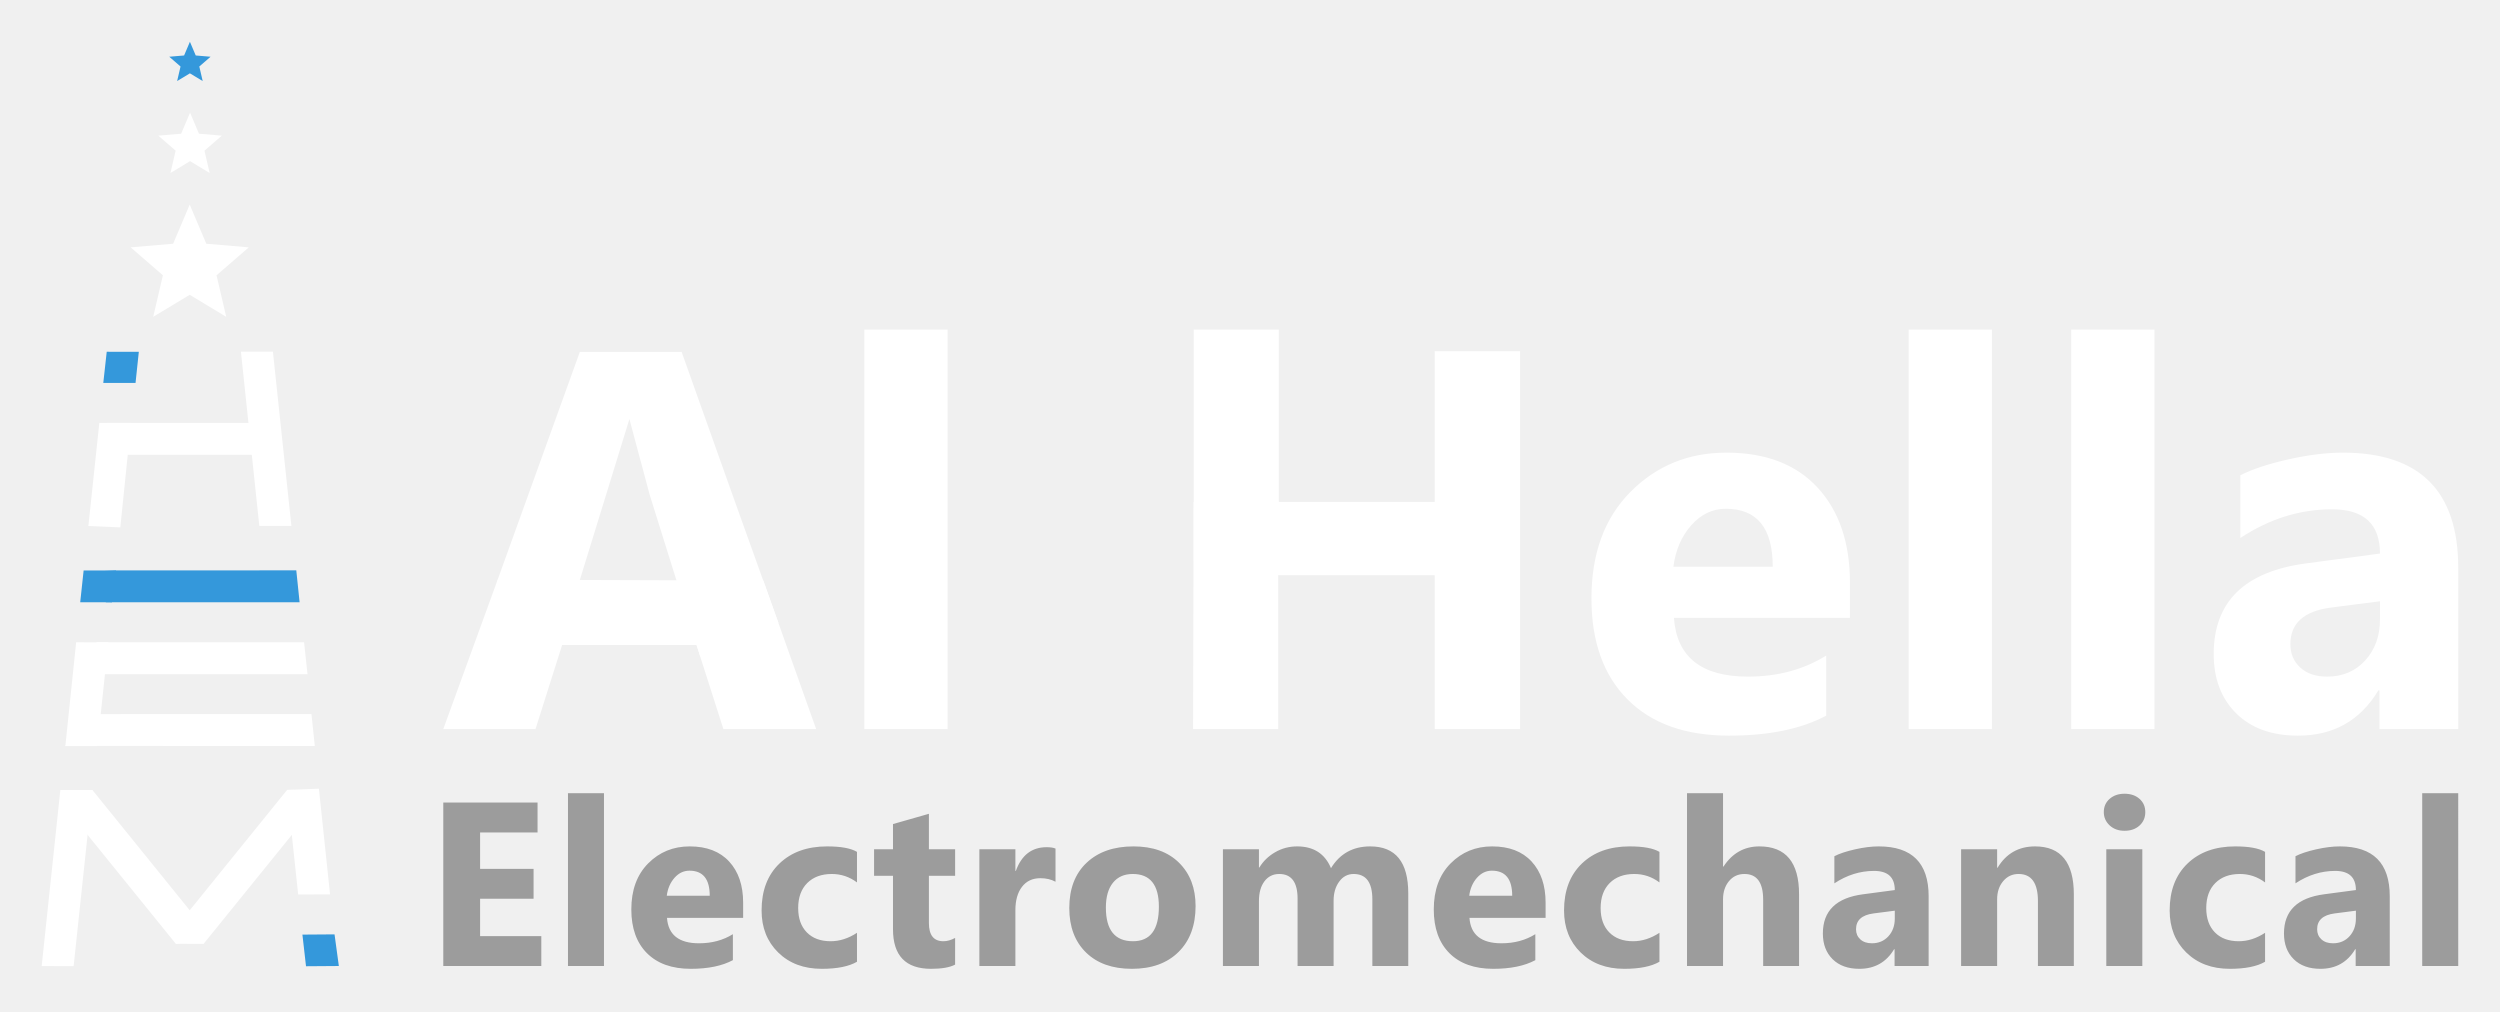
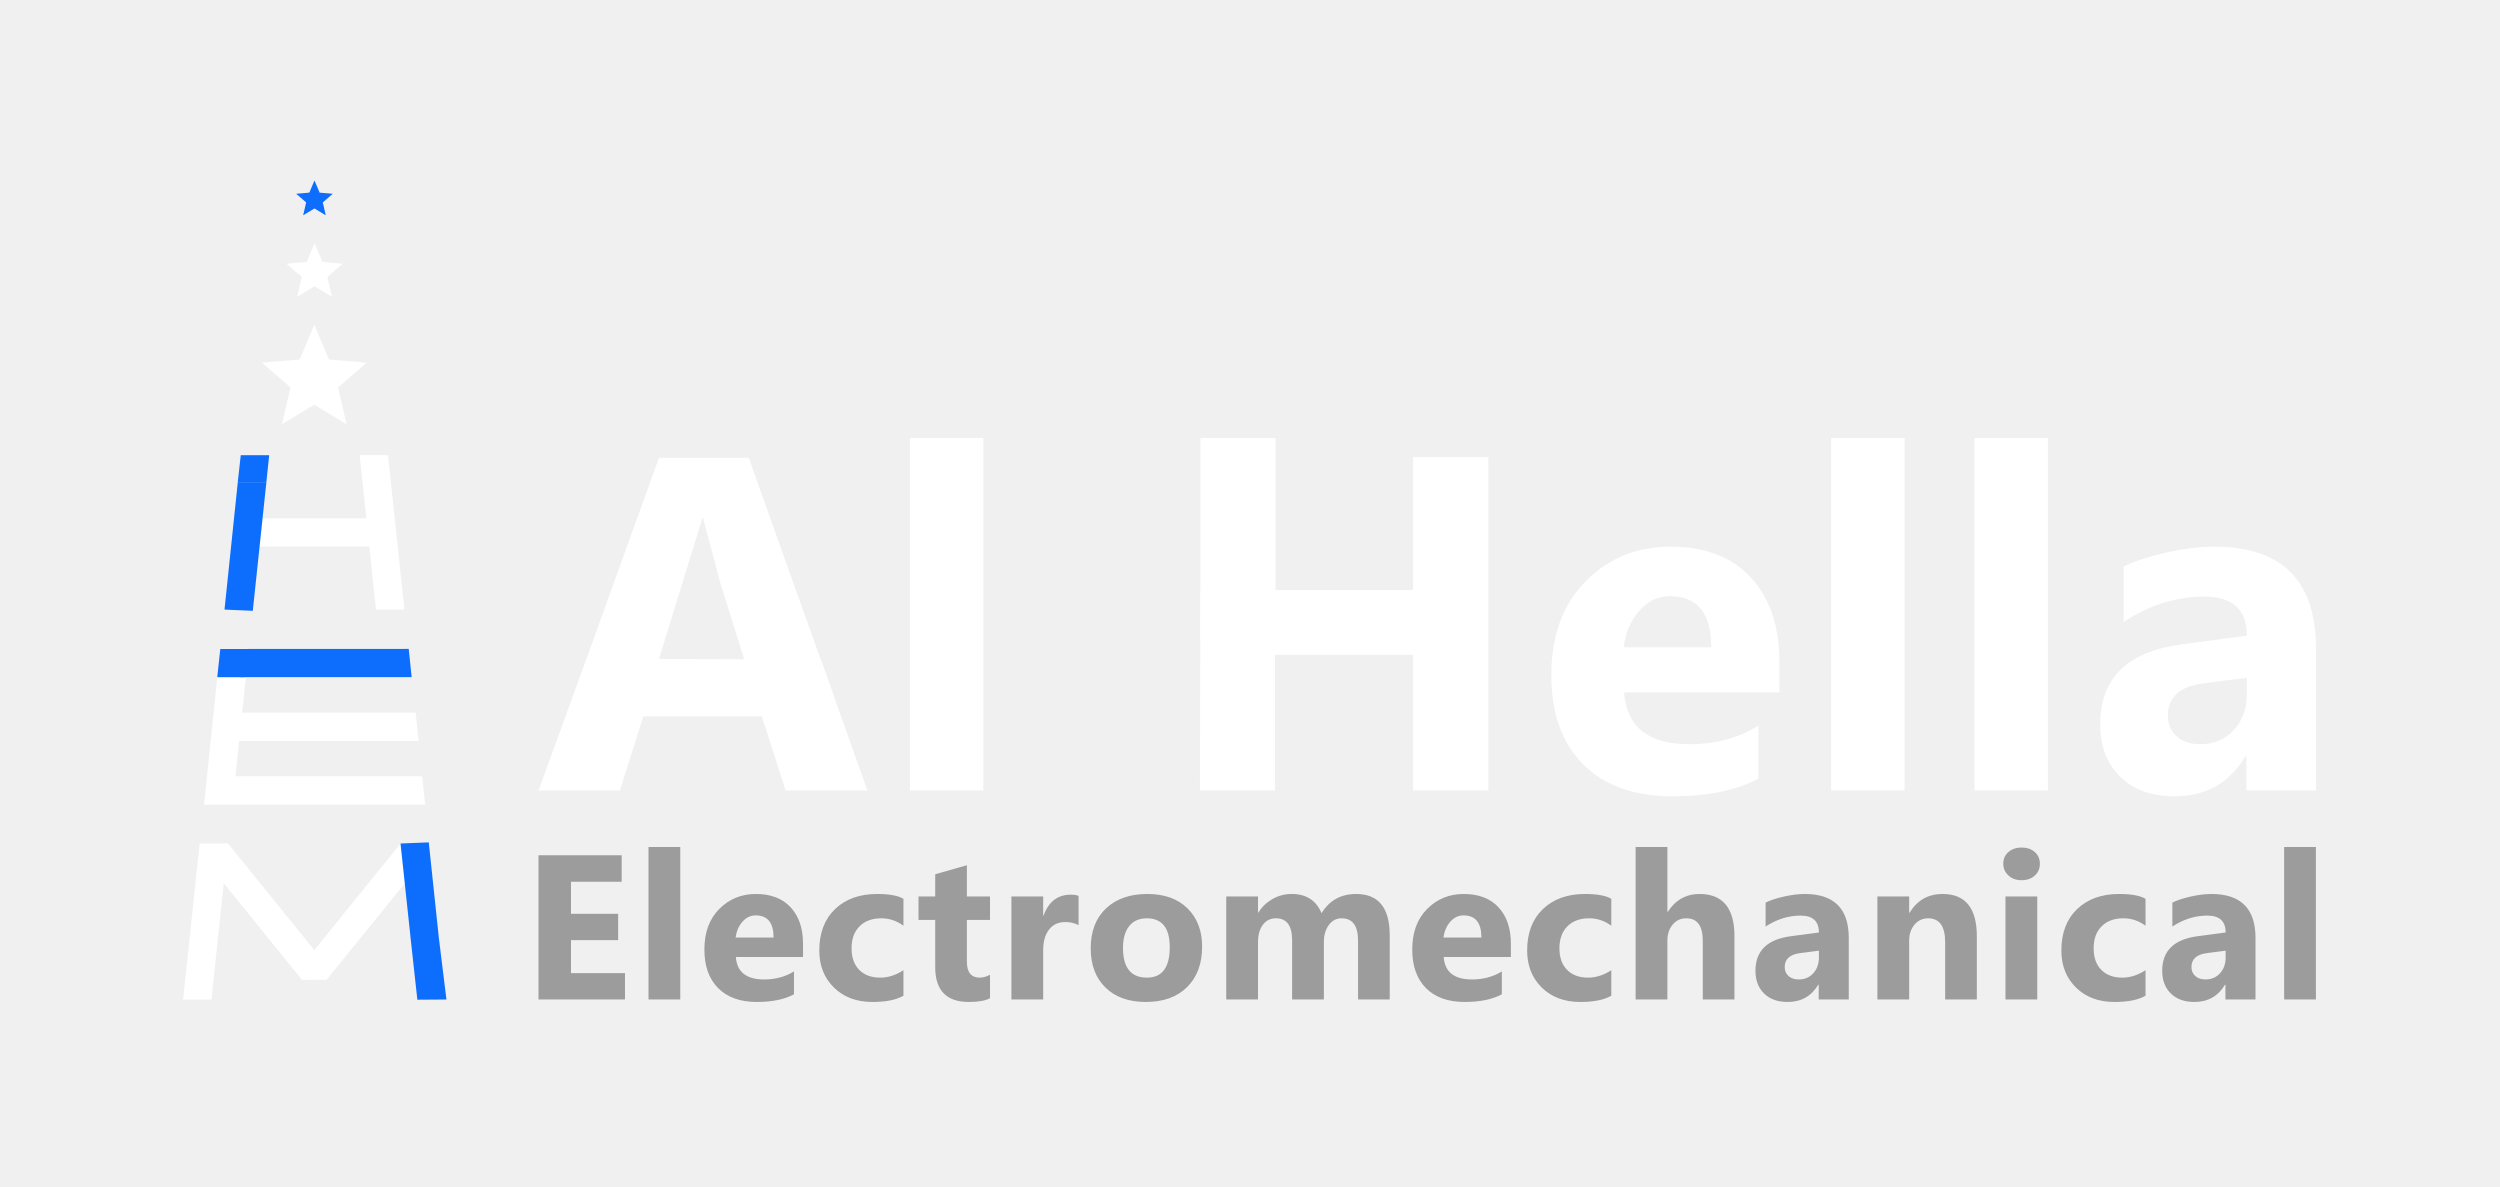
- <svg xmlns="http://www.w3.org/2000/svg" width="11971.31" height="4842.221" viewBox="0 0 11971.31 4842.221">
-   <g id="al_hella_logo_white" transform="translate(-1544 21854)">
-     <rect id="Rectangle_47" data-name="Rectangle 47" width="11971.31" height="4842.22" transform="translate(1544 -21854)" fill="none" />
-     <g id="al_hella_logo_white-2" data-name="al_hella_logo_white" transform="translate(165.563 -23760.779)">
-       <g id="Group_59" data-name="Group 59" transform="translate(1578.438 2106.779)">
-         <g id="Group_58" data-name="Group 58" transform="translate(425.663 0)">
-           <path id="Icon_material-star" data-name="Icon material-star" d="M285.783,434.81l174.76,105.478-46.376-198.8,154.4-133.756-203.321-17.25L285.783,3,206.321,190.485,3,207.735,157.4,341.491l-46.376,198.8Z" transform="translate(-3 776.76)" fill="#fff" />
-           <path id="Icon_material-star-2" data-name="Icon material-star" d="M155,235.109l93.938,56.7L224.013,184.948l82.994-71.9-109.29-9.272L155,3,112.29,103.778,3,113.05l82.994,71.9L61.065,291.806Z" transform="translate(129.431 336.529)" fill="#fff" />
-           <path id="Icon_material-star-3" data-name="Icon material-star" d="M102,154.176,163.186,191.1l-16.236-69.6L201,74.678l-71.183-6.039L102,3,74.183,68.639,3,74.678l54.055,46.828L40.819,191.1Z" transform="translate(181.751 -3)" fill="#3498db" />
+ <svg xmlns="http://www.w3.org/2000/svg" width="13571.31" height="6442.221" viewBox="0 0 13571.31 6442.221">
+   <defs>
+     <clipPath id="clip-Al_Hella_Electromechanical_White">
+       <rect width="13571.31" height="6442.22" />
+     </clipPath>
+   </defs>
+   <g id="Al_Hella_Electromechanical_White" data-name="Al Hella Electromechanical_White" clip-path="url(#clip-Al_Hella_Electromechanical_White)">
+     <g id="al_hella_logo_black" transform="translate(-577.747 -1106.779)">
+       <g id="primary_color_logo_for_dark" transform="translate(1572.177 2086.586)">
+         <g id="Group_58" data-name="Group 58" transform="translate(427.614)">
+           <path id="Icon_material-star" data-name="Icon material-star" d="M287.079,436.79,462.641,542.751,416.052,343.043l155.107-134.37L366.906,191.345,287.079,3,207.253,191.345,3,208.674l155.107,134.37L111.518,542.751Z" transform="translate(-3 780.335)" fill="#fff" />
+           <path id="Icon_material-star-2" data-name="Icon material-star" d="M155.7,236.173l94.369,56.957L225.026,185.782,308.4,113.555,198.609,104.24,155.7,3,112.792,104.24,3,113.555l83.374,72.227L61.332,293.131Z" transform="translate(130.038 338.086)" fill="#fff" />
+           <path id="Icon_material-star-3" data-name="Icon material-star" d="M102.456,154.87l61.464,37.1-16.311-69.918,54.3-47.043L130.4,68.939,102.456,3,74.509,68.939,3,75.006l54.3,47.043L40.992,191.967Z" transform="translate(182.598 -3)" fill="#0d6efd" />
        </g>
-         <g id="Group_57" data-name="Group 57" transform="translate(0 3539.732)">
-           <path id="Path_45" data-name="Path 45" d="M152.8,0l-.706,847.7L0,863.683.355,16.015Z" transform="matrix(0.995, 0.105, -0.105, 0.995, 90.279, 27.072)" fill="#fff" />
-           <path id="Path_55" data-name="Path 55" d="M153.053,55.377l-.259,868.967L93.262,934.815.036,879.435l.022-9.83L0,0,135.8,41.408Z" transform="translate(88.437 96.336) rotate(-39)" fill="#fff" />
-           <path id="Path_45-2" data-name="Path 45" d="M152.444,518.969,151.8,29.285l-.018-13.374L.008,0,0,508.834Z" transform="matrix(-0.995, 0.105, -0.105, -0.995, 1380.504, 543.235)" fill="#fff" />
-           <path id="Path_55-2" data-name="Path 55" d="M153.079,824.277l-.3-761.348.013-38.085L.064,0,0,879.638l125.6-33.107Z" transform="translate(774.881 779.943) rotate(-141)" fill="#fff" />
-           <path id="Path_87" data-name="Path 87" d="M152.039,133.4,152.23.55,0,0V133.513Z" transform="translate(775.425 627.723) rotate(90)" fill="#fff" />
-           <path id="Path_89" data-name="Path 89" d="M157.635,167.757l-1.27-152.411L0,0,4.627,152.741Z" transform="matrix(-0.995, 0.105, -0.105, -0.995, 1422.561, 886.012)" fill="#3498db" />
+         <g id="Group_57" data-name="Group 57" transform="translate(0 3555.963)">
+           <path id="Path_45" data-name="Path 45" d="M153.5,0l-.709,851.591L0,867.643.357,16.089Z" transform="matrix(0.995, 0.105, -0.105, 0.995, 90.693, 27.196)" fill="#fff" />
+           <path id="Path_55" data-name="Path 55" d="M153.754,55.631l-.26,872.951L93.69,939.1.036,883.468l.022-9.875L0,0,136.425,41.6Z" transform="translate(88.843 96.778) rotate(-39)" fill="#fff" />
+           <path id="Path_55-2" data-name="Path 55" d="M153.781,828.056l-.3-764.839.013-38.26L.064,0,0,883.671l126.173-33.259Z" transform="translate(778.434 783.519) rotate(-141)" fill="#fff" />
+           <path id="Path_87" data-name="Path 87" d="M152.737,134.015,152.928.553,0,0V134.125Z" transform="translate(778.98 630.602) rotate(90)" fill="#fff" />
+           <path id="Path_89" data-name="Path 89" d="M158.5,363.541,157.082,15.417,0,0,6.022,346.971Z" transform="matrix(-0.995, 0.105, -0.105, -0.995, 1429.084, 890.075)" fill="#0d6efd" />
+           <path id="Path_45-2" data-name="Path 45" d="M153.143,521.349,152.5,29.419l-.018-13.435L.008,0,0,511.168Z" transform="matrix(-0.995, 0.105, -0.105, -0.995, 1386.834, 545.726)" fill="#0d6efd" />
        </g>
-         <g id="Group_56" data-name="Group 56" transform="translate(112.477 2515.383)">
-           <path id="Path_46" data-name="Path 46" d="M154.4,0l-3.254,153.641L0,169.528.281,16.2Z" transform="matrix(0.995, 0.105, -0.105, 0.995, 89.414, 0)" fill="#3498db" />
-           <path id="Path_49" data-name="Path 49" d="M152.707,0V927.745L4.032,952.341.343,880.427,0,15.8Z" transform="translate(1122.11 15.767) rotate(90)" fill="#3498db" />
-           <path id="Path_50" data-name="Path 50" d="M152.884,0l-.252,1194.526L.155,1094.495,0,16.006Z" transform="translate(1194.954 703.966) rotate(90)" fill="#fff" />
-           <path id="Path_51" data-name="Path 51" d="M152.886,0V984.706L.157,1010.313,0,16.444Z" transform="translate(1160.029 360.068) rotate(90)" fill="#fff" />
-           <path id="Path_90" data-name="Path 90" d="M153.257,0l-.349,499.388-152.226,16L0,16.108l97.019-10.2Z" transform="matrix(0.995, 0.105, -0.105, 0.995, 53.873, 344.246)" fill="#fff" />
+         <g id="Group_56" data-name="Group 56" transform="translate(112.992 2526.918)">
+           <path id="Path_50" data-name="Path 50" d="M153.585,0l-.253,1200L.155,1099.513,0,16.079Z" transform="translate(1200.433 707.193) rotate(90)" fill="#fff" />
+           <path id="Path_51" data-name="Path 51" d="M153.587,0V989.221L.158,1014.945,0,16.52Z" transform="translate(1165.348 361.719) rotate(90)" fill="#fff" />
+           <path id="Path_90" data-name="Path 90" d="M153.959,0l-.35,700.461L.685,722.9-.616,22.609,97.464,8.291Z" transform="matrix(0.995, 0.105, -0.105, 0.995, 75.564, 141.796)" fill="#fff" />
+           <path id="Path_46" data-name="Path 46" d="M155.108,0l-3.269,154.346L0,170.3.282,16.273Z" transform="matrix(0.995, 0.105, -0.105, 0.995, 89.824, 0)" fill="#0d6efd" />
+           <path id="Path_49" data-name="Path 49" d="M153.407,0V932L4.051,956.708.345,884.463,0,15.87Z" transform="translate(1127.255 15.839) rotate(90)" fill="#0d6efd" />
        </g>
-         <g id="Group_55" data-name="Group 55" transform="translate(223.462 1468.391)">
-           <path id="Path_47" data-name="Path 47" d="M153.494,0l-.011,149.844L0,165.975.733,16.056Z" transform="matrix(0.995, 0.105, -0.105, 0.995, 88.575, 0)" fill="#3498db" />
-           <path id="Path_88" data-name="Path 88" d="M152.721,854.723,152.71,16.051,0,0,.458,838.719Z" transform="matrix(-0.995, 0.105, -0.105, -0.995, 971.908, 850.122)" fill="#fff" />
-           <path id="Path_52" data-name="Path 52" d="M152.8,0V741.921L.07,761.126,0,19.887Z" transform="translate(850.61 356.683) rotate(90)" fill="#fff" />
-           <path id="Path_91" data-name="Path 91" d="M151.156,0l1.553,502.49L0,511.964.3,15.856l37.285-3.919Z" transform="matrix(0.995, 0.105, -0.105, 0.995, 53.515, 340.962)" fill="#fff" />
+         <g id="Group_55" data-name="Group 55" transform="translate(224.488 1475.124)">
+           <path id="Path_47" data-name="Path 47" d="M154.2,0l-.011,150.531L0,166.737.737,16.129Z" transform="matrix(0.995, 0.105, -0.105, 0.995, 88.981, 0)" fill="#0d6efd" />
+           <path id="Path_88" data-name="Path 88" d="M153.421,858.642,153.41,16.124,0,0,.46,842.565Z" transform="matrix(-0.995, 0.105, -0.105, -0.995, 976.364, 854.019)" fill="#fff" />
+           <path id="Path_52" data-name="Path 52" d="M153.5,0V745.323L.07,764.616,0,19.978Z" transform="translate(854.51 358.319) rotate(90)" fill="#fff" />
+           <path id="Path_91" data-name="Path 91" d="M153.418-194.851l-.008,699.645L0,514.311-.765-178.55Z" transform="matrix(0.995, 0.105, -0.105, 0.995, 53.76, 342.525)" fill="#0d6efd" />
        </g>
      </g>
      <path id="Path_13" data-name="Path 13" d="M322.436,811.931H-146.975V29.213h451.4V172.766H29.326V346.885H285.319V489.892H29.326V668.924h293.11Zm300.1,0H450.059V-15.545H622.541ZM1288.9,581.591H924.284q8.732,121.72,153.378,121.719,92.245,0,162.111-43.666V784.093q-77.508,41.483-201.411,41.483-135.365,0-210.144-75.051T753.44,541.2q0-139.186,80.783-220.514T1032.9,239.357q122.266,0,189.13,72.6T1288.9,509ZM1128.97,475.7q0-120.082-97.157-120.082-41.483,0-71.776,34.387t-36.844,85.7Zm705.109,316.034q-58.4,33.841-168.661,33.841-128.815,0-208.506-78.053t-79.69-201.411q0-142.461,85.422-224.608t228.429-82.147q98.795,0,143.007,26.2V411.838q-54.038-40.391-120.628-40.391-74.233,0-117.626,43.393T1552.432,534.65q0,74.232,41.482,116.534t114.078,42.3q64.408,0,126.087-40.391Zm469.858,13.646q-38.208,20.2-115.17,20.2-182.306,0-182.306-189.4V380.18h-90.609V253h90.609V132.374L2178.4,83.25V253h125.541V380.18H2178.4V606.153q0,87.333,69.32,87.333,27.292,0,56.221-15.829Zm480.774-396.817q-31.113-16.921-72.6-16.921-56.22,0-87.878,41.21T2592.579,545.02v266.91H2420.1V253h172.48V356.71h2.183q40.938-113.532,147.374-113.532,27.292,0,42.575,6.55Zm365.6,417.012q-139.732,0-219.7-78.326t-79.964-212.6q0-138.64,82.966-216.967t224.335-78.326q139.186,0,218.331,78.326t79.146,207.142q0,139.186-81.6,219.969T3150.315,825.576Zm4.366-454.129q-61.132,0-94.974,42.029t-33.841,118.99q0,161.019,129.907,161.019,123.9,0,123.9-165.386Q3279.677,371.447,3154.682,371.447ZM4473.848,811.931H4301.912V493.167q0-121.72-89.515-121.72-42.576,0-69.319,36.57t-26.748,91.153v312.76H3943.848V489.892q0-118.445-87.877-118.445-44.213,0-70.685,34.933t-26.472,94.974V811.931H3586.331V253h172.483v87.332H3761q26.745-44.758,75.051-72.868t105.618-28.11q118.445,0,162.111,104.253,63.862-104.253,187.766-104.253,182.307,0,182.306,224.881Zm657.624-230.339H4766.857q8.733,121.72,153.377,121.719,92.246,0,162.111-43.666V784.093q-77.508,41.483-201.41,41.483-135.366,0-210.144-75.051T4596.014,541.2q0-139.186,80.783-220.514t198.681-81.328q122.265,0,189.131,72.6T5131.472,509ZM4971.543,475.7q0-120.082-97.158-120.082-41.482,0-71.776,34.387t-36.844,85.7Zm705.108,316.034q-58.4,33.841-168.66,33.841-128.813,0-208.505-78.053T5219.8,546.112q0-142.461,85.421-224.608t228.431-82.147q98.793,0,143,26.2V411.838q-54.035-40.391-120.626-40.391-74.231,0-117.625,43.393T5395.006,534.65q0,74.232,41.483,116.534t114.078,42.3q64.408,0,126.084-40.391Zm668.54,20.2H6173.256V494.258q0-122.811-89.517-122.811-45.85,0-74.232,34.387t-28.383,87.333V811.931H5808.643V-15.545h172.481V335.968h2.184q63.316-96.611,171.936-96.612,189.951,0,189.948,229.248Zm620.507,0H6802.5V731.694h-2.184q-56.218,93.882-166.475,93.882-81.33,0-128-46.122t-46.669-123.084q0-162.657,192.68-187.765l151.74-20.2q0-91.7-99.341-91.7-99.887,0-189.948,59.5V286.3q36.024-18.558,98.521-32.75t113.8-14.192q239.075,0,239.074,238.527Zm-162.11-227.065V547.2l-101.523,13.1q-84.059,10.917-84.06,75.87,0,29.475,20.47,48.306t55.4,18.831q48.579,0,79.146-33.568T6803.588,584.866Zm857.394,227.065H7489.045V501.354q0-129.907-92.79-129.907-44.758,0-73.688,34.387t-28.929,87.333V811.931H7121.158V253h172.481v88.424h2.185q61.68-102.07,179.578-102.07,185.582,0,185.581,230.339Zm242.792-647.352q-43.667,0-71.5-25.927t-27.835-63.589q0-38.754,27.835-63.316t71.5-24.562q44.214,0,71.775,24.562t27.566,63.316q0,39.3-27.566,64.408T7903.774,164.578Zm85.149,647.352h-172.48V253h172.48Zm587.756-20.2q-58.4,33.841-168.661,33.841-128.817,0-208.507-78.053t-79.688-201.411q0-142.461,85.419-224.608t228.431-82.147q98.793,0,143.007,26.2V411.838q-54.038-40.391-120.628-40.391-74.234,0-117.626,43.393T8295.032,534.65q0,74.232,41.483,116.534t114.076,42.3q64.409,0,126.088-40.391Zm597.036,20.2h-163.2V731.694h-2.185q-56.219,93.882-166.477,93.882-81.328,0-127.994-46.122t-46.672-123.084q0-162.657,192.677-187.765l151.743-20.2q0-91.7-99.342-91.7-99.888,0-189.946,59.5V286.3q36.025-18.558,98.521-32.75t113.806-14.192q239.071,0,239.072,238.527ZM9011.6,584.866V547.2l-101.526,13.1q-84.056,10.917-84.057,75.87,0,29.475,20.469,48.306t55.4,18.831q48.582,0,79.146-33.568T9011.6,584.866Zm490.052,227.065H9329.173V-15.545h172.483Z" transform="translate(3648.089 5720.424)" fill="#9c9c9c" />
      <g id="Group_85" data-name="Group 85" transform="translate(-5807.888 5523.556)">
        <path id="Path_93" data-name="Path 93" d="M878.7,1558.319H434.55L305.846,1155.8H-337.673l-127.442,402.515H-906.745L-646.359,843l1272.226,4.4Zm629.407,0H1109.381V-354.572H1508.11Zm2741.43,0H3840.717V821.427h-749.51v736.892H2683.645l2.745-1087.673H3840.717V-251.1h408.823Zm1579.543-532.48H4986.2q20.19,281.381,354.567,281.382,213.245,0,374.754-100.944v287.691q-179.174,95.9-465.6,95.9-312.927,0-485.793-173.5t-172.866-483.9q0-321.759,186.747-509.768t459.3-188.008q282.643,0,437.215,167.82t154.57,455.51Zm-369.707-244.79q0-277.6-224.6-277.6-95.9,0-165.927,79.494t-85.172,198.1Zm1049.586,777.27H6110.233V-354.572h398.729Zm778.3,0H6888.533V-354.572h398.728Zm1454.626,0h-377.28V1372.834h-5.048q-129.964,217.03-384.848,217.03-188.006,0-295.892-106.622t-107.884-284.536q0-376.017,445.417-434.06l350.778-46.687q0-211.983-229.646-211.983-230.911,0-439.108,137.536V343.2q83.279-42.9,227.757-75.708t263.084-32.807q552.667,0,552.67,551.407Zm-374.757-524.91V946.345l-234.693,30.283q-194.32,25.236-194.318,175.391,0,68.137,47.318,111.669t128.073,43.532q112.3,0,182.96-77.6T8367.13,1033.409Z" transform="translate(10215.746 -1683.984)" fill="#fff" />
        <path id="Path_94" data-name="Path 94" d="M2683.645,855.675V-251.1h407.562v1106.2Z" transform="translate(10218.793 -1787.452)" fill="#fff" />
        <path id="Path_102" data-name="Path 102" d="M4311.9-8487.058l-24.83,171.15,208.324,36.548,209.942-36.548v-169.549l237.53-770.864,96.42,360.683,242.9,776.648,374.331-160.294-220.84-616.354-242.835-682.083H4705.385Z" transform="translate(5257.454 7646.165)" fill="#fff" />
      </g>
    </g>
  </g>
</svg>
